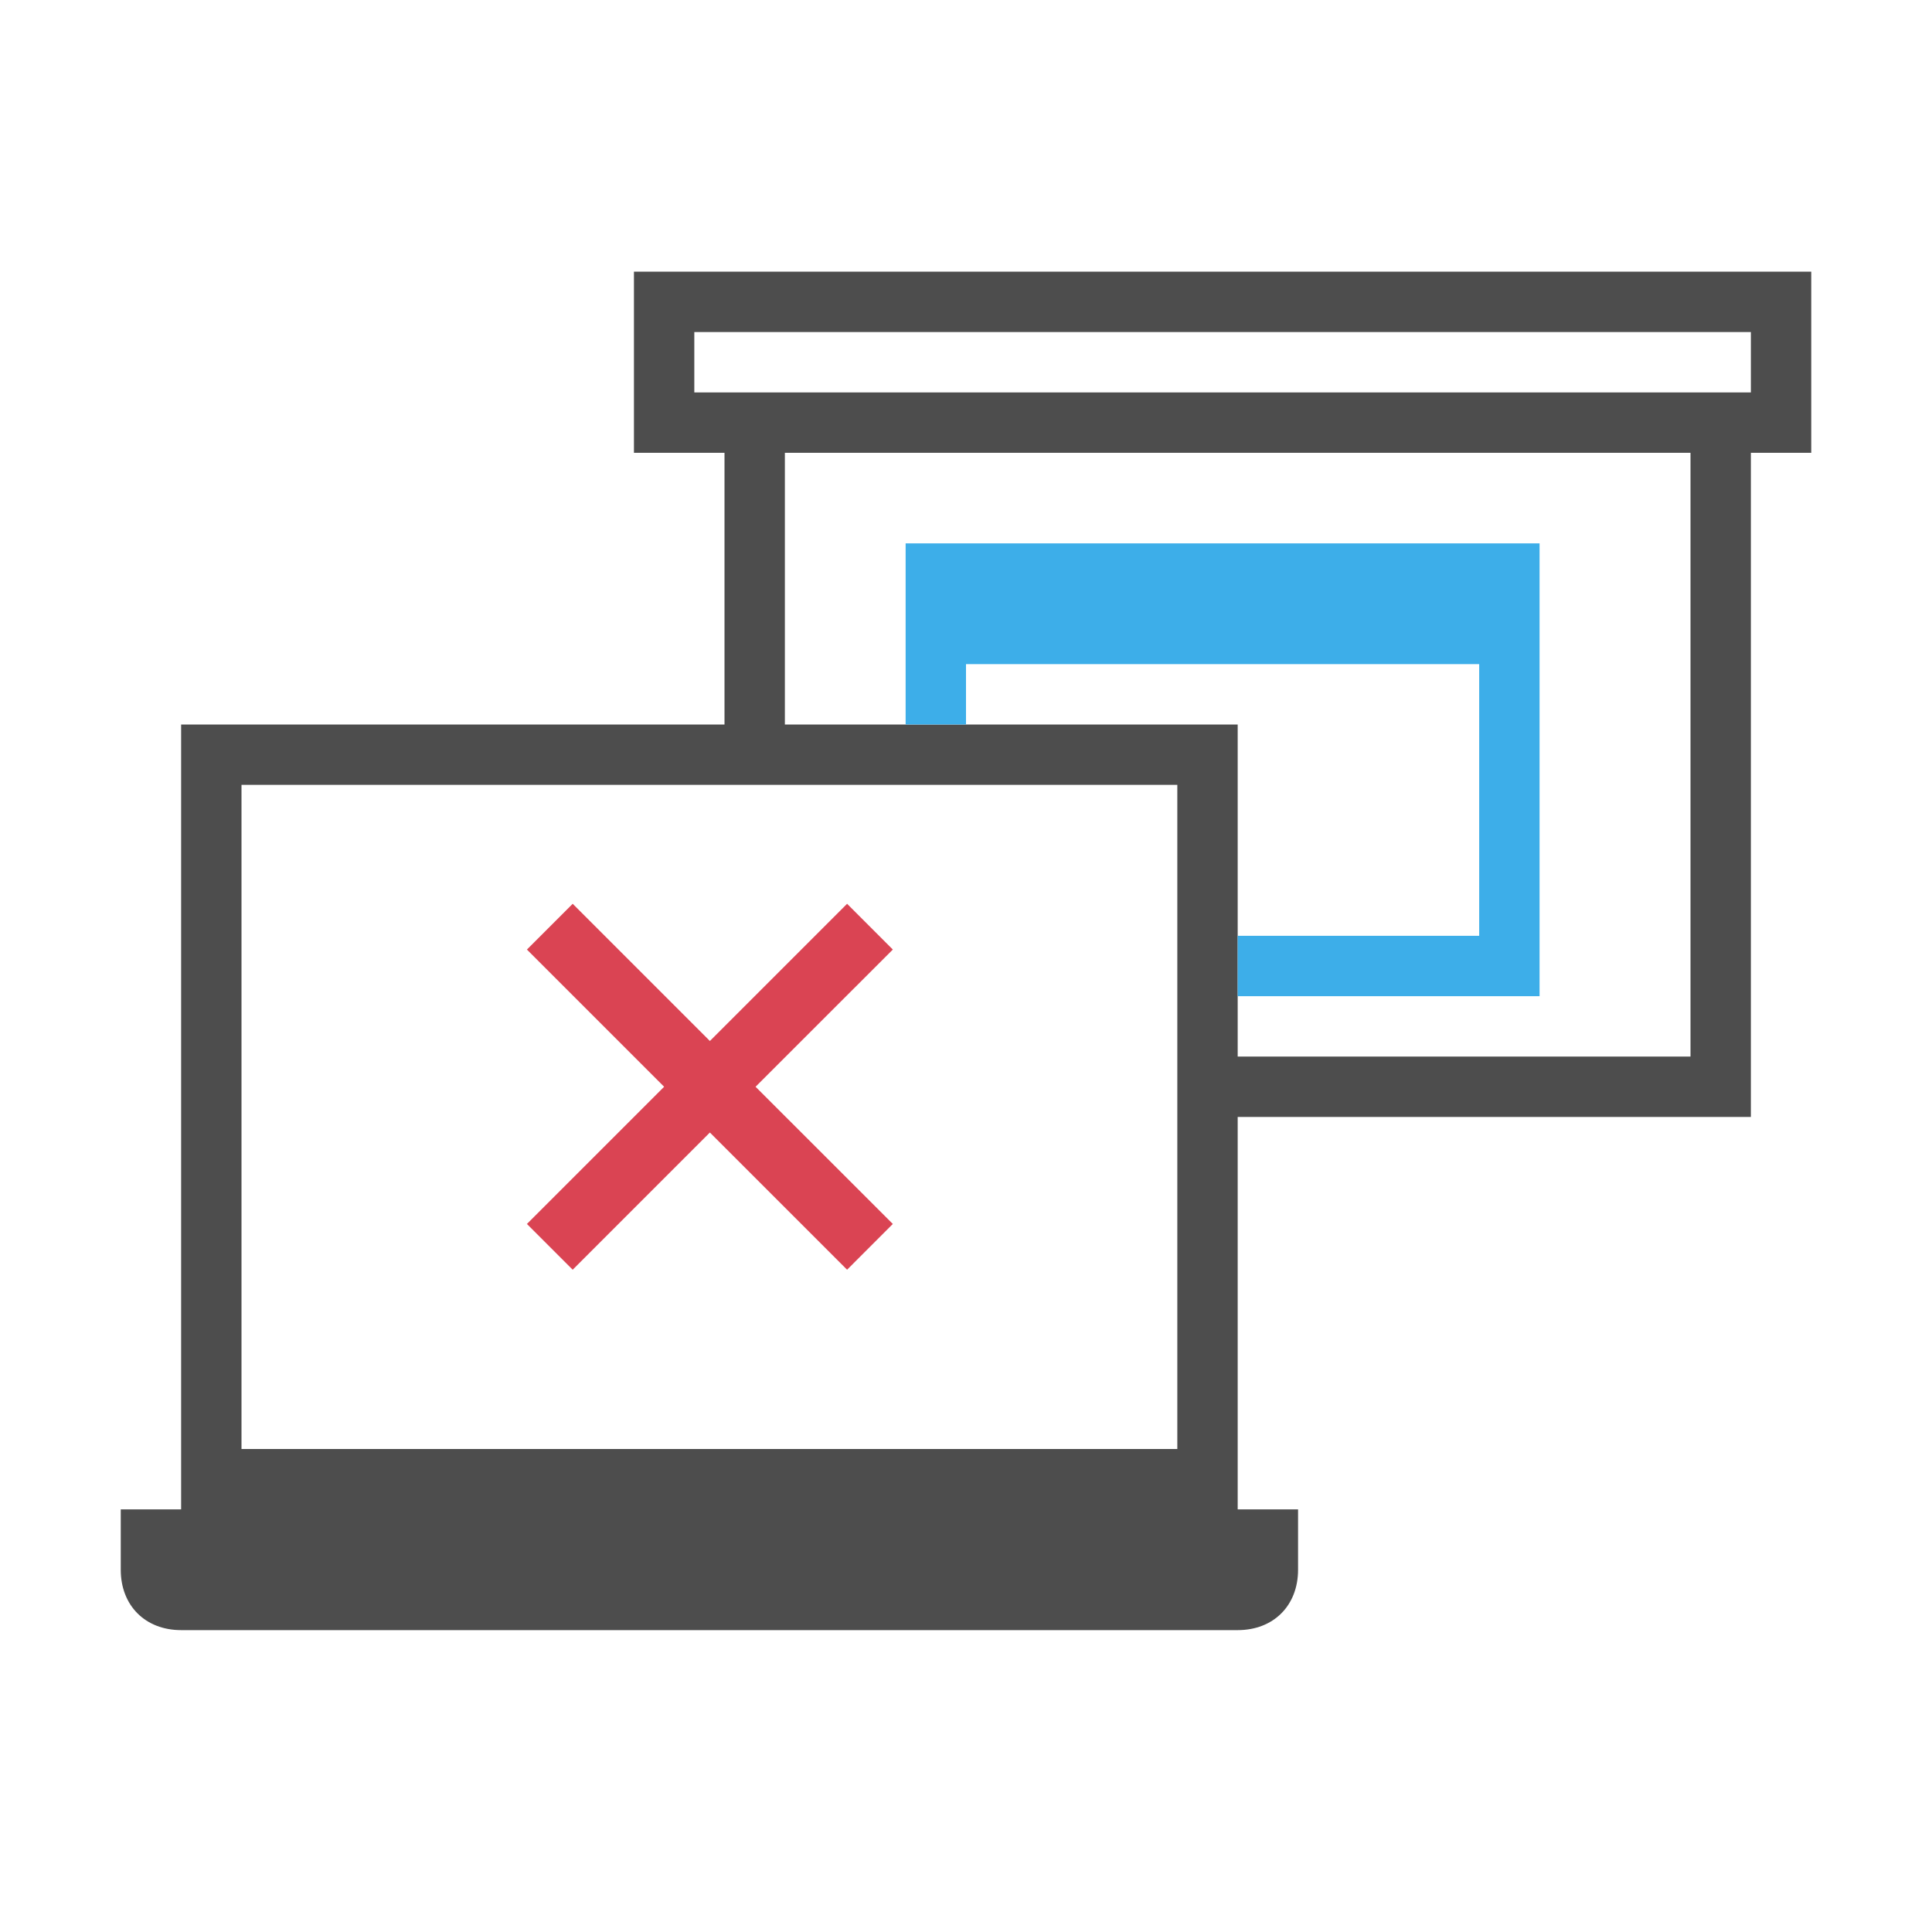
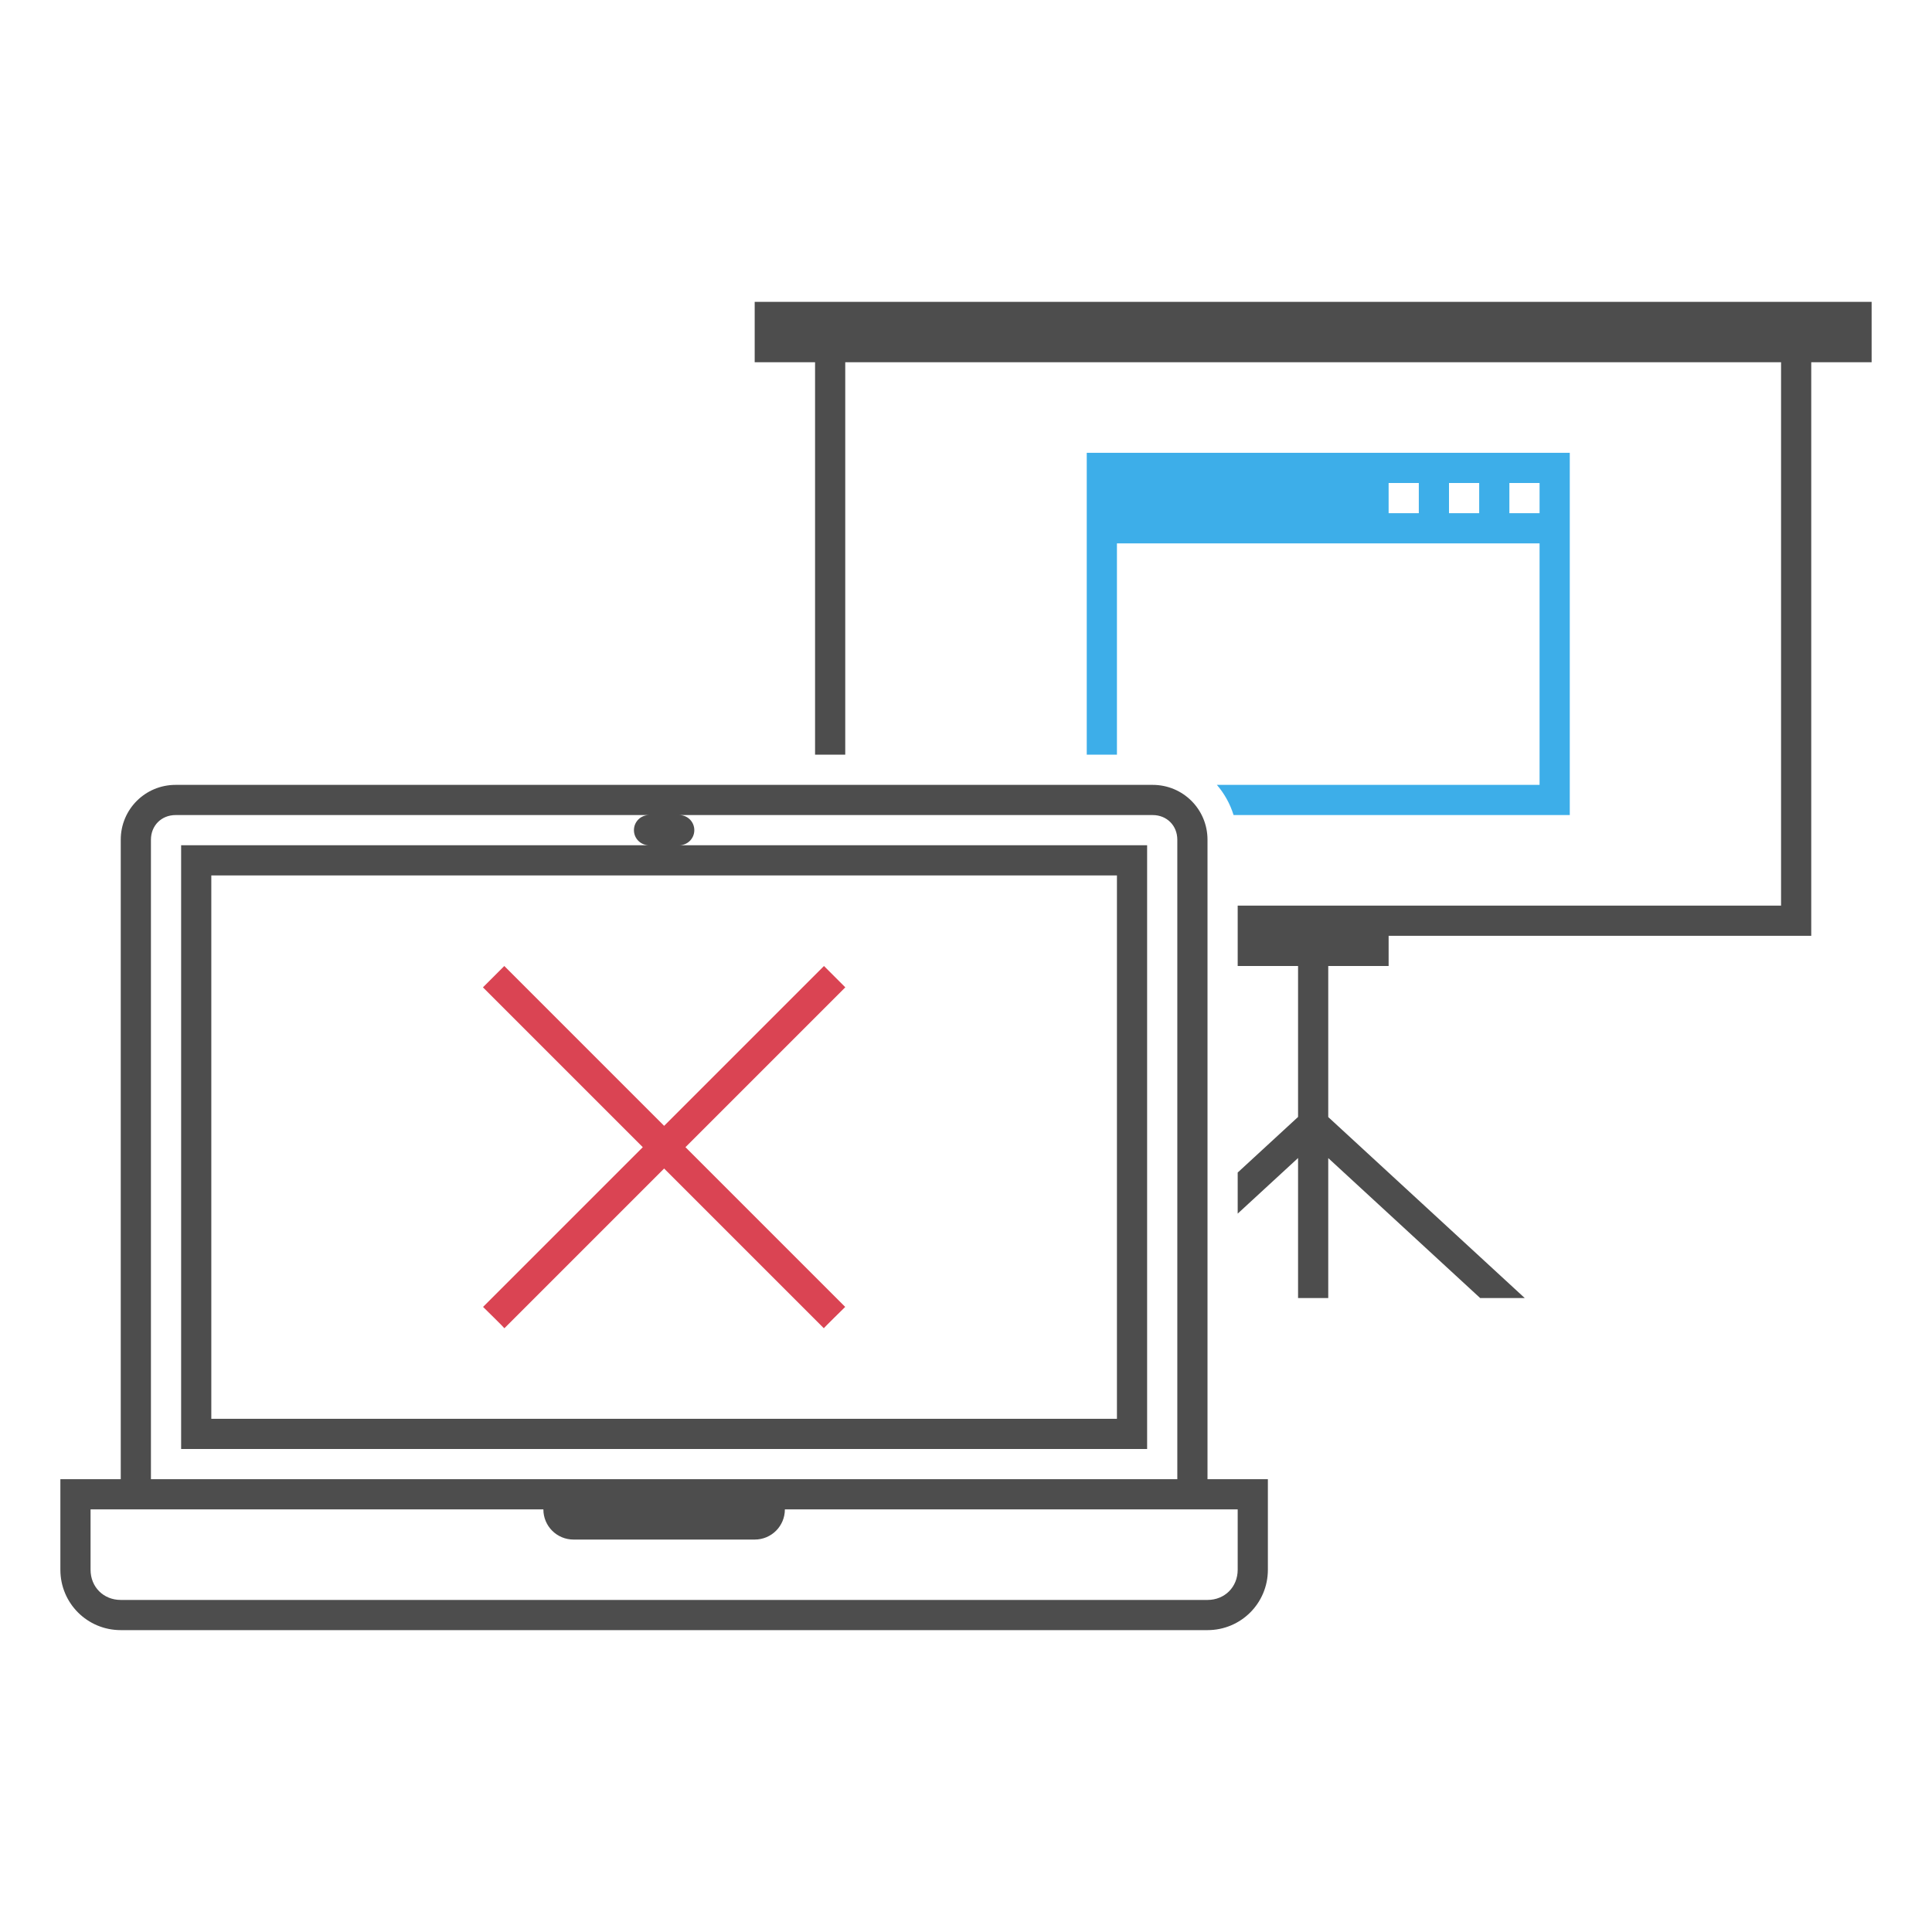
- <svg xmlns="http://www.w3.org/2000/svg" viewBox="0 0 64 64">
+ <svg xmlns="http://www.w3.org/2000/svg" viewBox="0 0 64 64" version="1.1" id="svg10">
  <defs id="defs3051">
    <style type="text/css" id="current-color-scheme">
      .ColorScheme-Text {
        color:#4d4d4d;
      }
      .ColorScheme-Highlight {
        color:#3daee9;
      }
      .ColorScheme-NegativeText {
        color:#da4453;
      }
      </style>
  </defs>
-   <path style="fill:currentColor;fill-opacity:1;stroke:none" d="M 21 9 L 21 15 L 24 15 L 24 24 L 8.572 24 L 6 24 L 6 50 L 4 50 L 4 52 C 4 53.187 4.813 54 6 54 L 41 54 C 42.187 54 43 53.187 43 52 L 43 50 L 41 50 L 41 37 C 46.089 37 52.643 37 58 37 L 58 15 L 60 15 L 60 9 L 57.857 9 L 23.572 9 L 21 9 z M 23 11 L 58 11 L 58 13 L 56 13 L 26 13 L 23 13 L 23 11 z M 26 15 L 56 15 L 56 35 L 41 35 L 41 24 L 39 24 L 26 24 L 26 15 z M 8 26 L 24 26 L 26 26 L 39 26 L 39 48 L 8 48 L 8 26 z " class="ColorScheme-Text" />
-   <path style="fill:currentColor;fill-opacity:1;stroke:none" d="M 30 18 L 30 24 L 32 24 L 32 22 L 49 22 L 49 31 L 41 31 L 41 33 L 51 33 L 51 18 L 30 18 z " class="ColorScheme-Highlight" />
-   <path style="fill:currentColor;fill-opacity:1;stroke:none" d="M 18.971 29.939 L 17.455 31.455 L 22 36 L 17.455 40.545 L 18.971 42.061 L 23.516 37.516 L 28.061 42.061 L 29.576 40.545 L 25.029 36 L 29.576 31.455 L 28.061 29.939 L 23.516 34.484 L 18.971 29.939 z " class="ColorScheme-NegativeText" />
+   <path style="fill:#4d4d4d;fill-opacity:1;stroke:none;stroke-width:0.638" d="M 25 10 L 25 12 L 27 12 L 27 25 L 28 25 L 28 12 L 59 12 L 59 30 L 44 30 L 43 30 L 41 30 L 41 31 L 41 32 L 43 32 L 43 37 L 41 38.842 L 41 40.203 L 43 38.361 L 43 43 L 44 43 L 44 38.363 L 49.033 43 L 50.51 43 L 44 37.004 L 44 32 L 46 32 L 46 31 L 60 31 L 60 12 L 62 12 L 62 10 L 25 10 z M 5.816 26 C 4.81 26 4 26.81 4 27.816 L 4 49 L 2 49 L 2 52 C 2 53.108 2.892 54 4 54 L 40 54 C 41.108 54 42 53.108 42 52 L 42 49 L 40 49 L 40 27.816 C 40 26.81 39.19 26 38.184 26 L 5.816 26 z M 5.816 27 L 21.5 27 C 21.223 27 21 27.223 21 27.5 C 21 27.777 21.223 28 21.5 28 L 6 28 L 6 48 L 38 48 L 38 28 L 22.5 28 C 22.777 28 23 27.777 23 27.5 C 23 27.223 22.777 27 22.5 27 L 38.184 27 C 38.652 27 39 27.348 39 27.816 L 39 49 L 25 49 L 19 49 L 5 49 L 5 27.816 C 5 27.348 5.348 27 5.816 27 z M 7 29 L 37 29 L 37 47 L 7 47 L 7 29 z M 3 50 L 4 50 L 5 50 L 18 50 C 18 50.554 18.446 51 19 51 L 25 51 C 25.554 51 26 50.554 26 50 L 39 50 L 40 50 L 41 50 L 41 52 C 41 52.571 40.571 53 40 53 L 4 53 C 3.429 53 3 52.571 3 52 L 3 50 z " id="path3410" />
+   <path style="fill:#3daee9;fill-opacity:1;stroke:none" d="m 36,15 v 2 1 7 h 1 v -7 h 14 v 8 h -10.689 c 0.249,0.29 0.437,0.627 0.553,1 h 11.137 v -9 -1 -2 z m 10,1 h 1 v 1 h -1 z m 2,0 h 1 v 1 h -1 z m 2,0 h 1 v 1 h -1 z" id="path3412" />
+   <path style="color:#da4453;fill:currentColor;fill-opacity:1;stroke:none" class="ColorScheme-NegativeText" d="m 16.705,32 -0.707,0.707 5.295,5.295 -5.291,5.291 c 0,0 0.716,0.702 0.707,0.707 L 22,38.709 27.291,44 c -0.009,-0.005 0.707,-0.707 0.707,-0.707 l -5.291,-5.291 5.295,-5.295 L 27.295,32 l -5.295,5.295 z" id="path3454" />
</svg>
